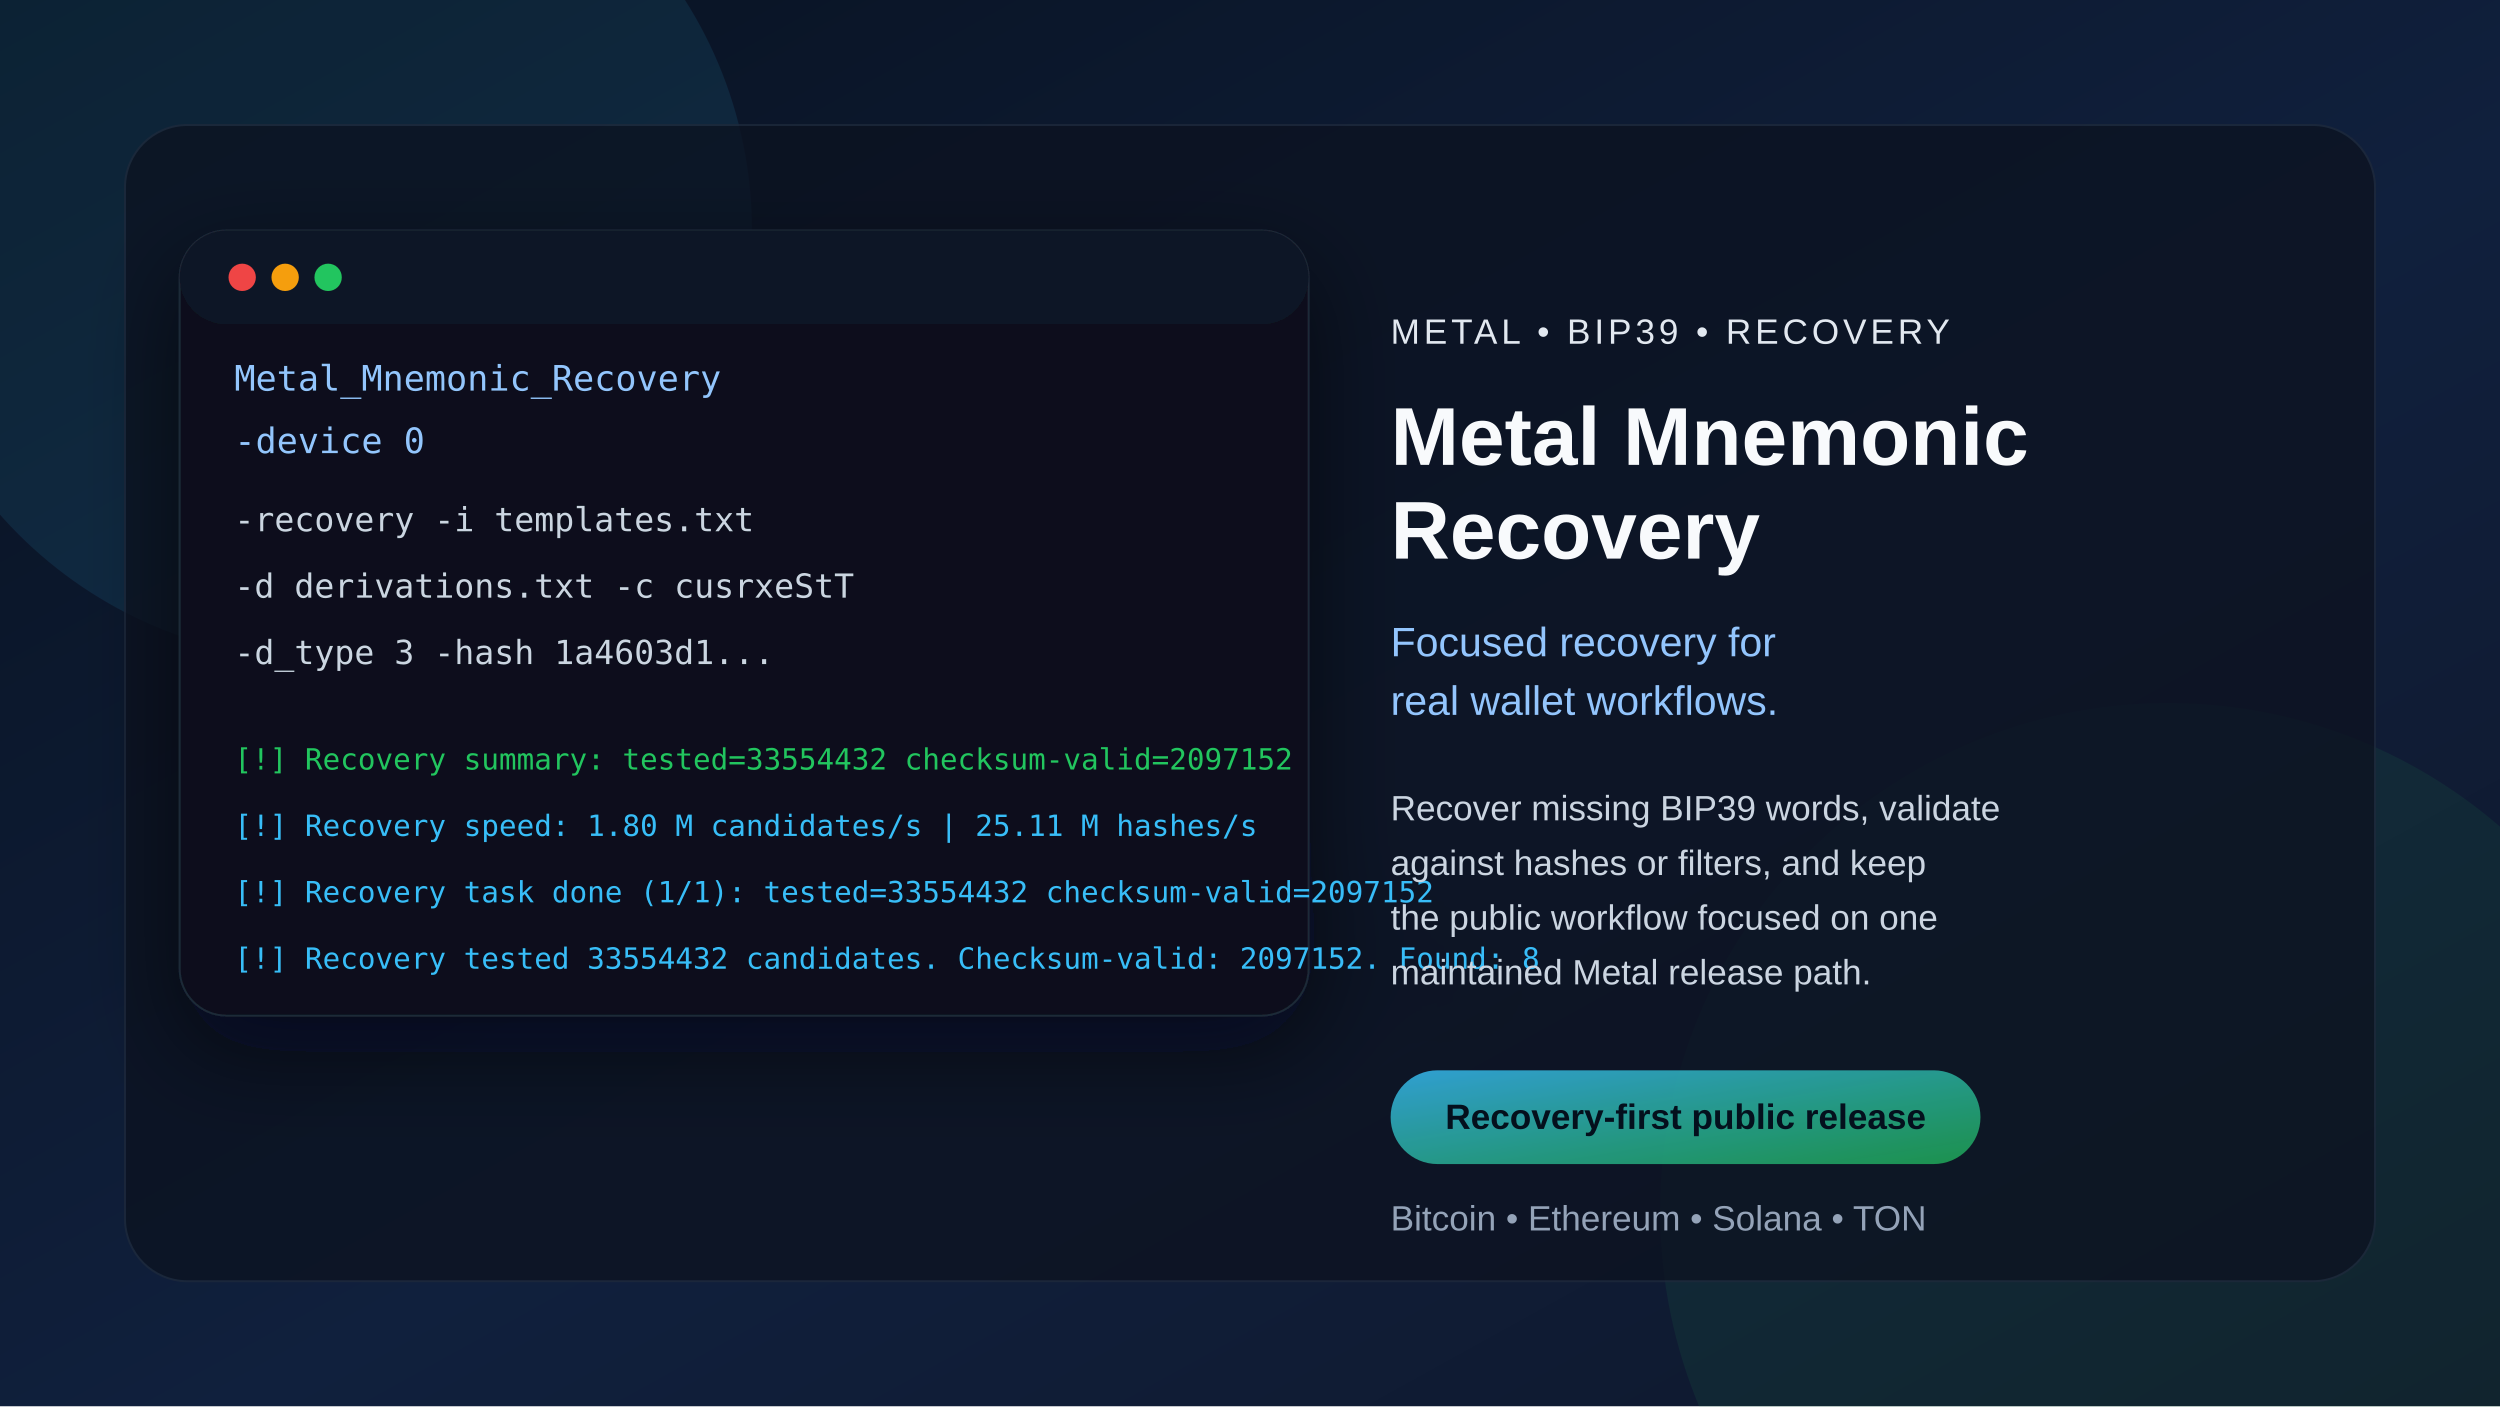
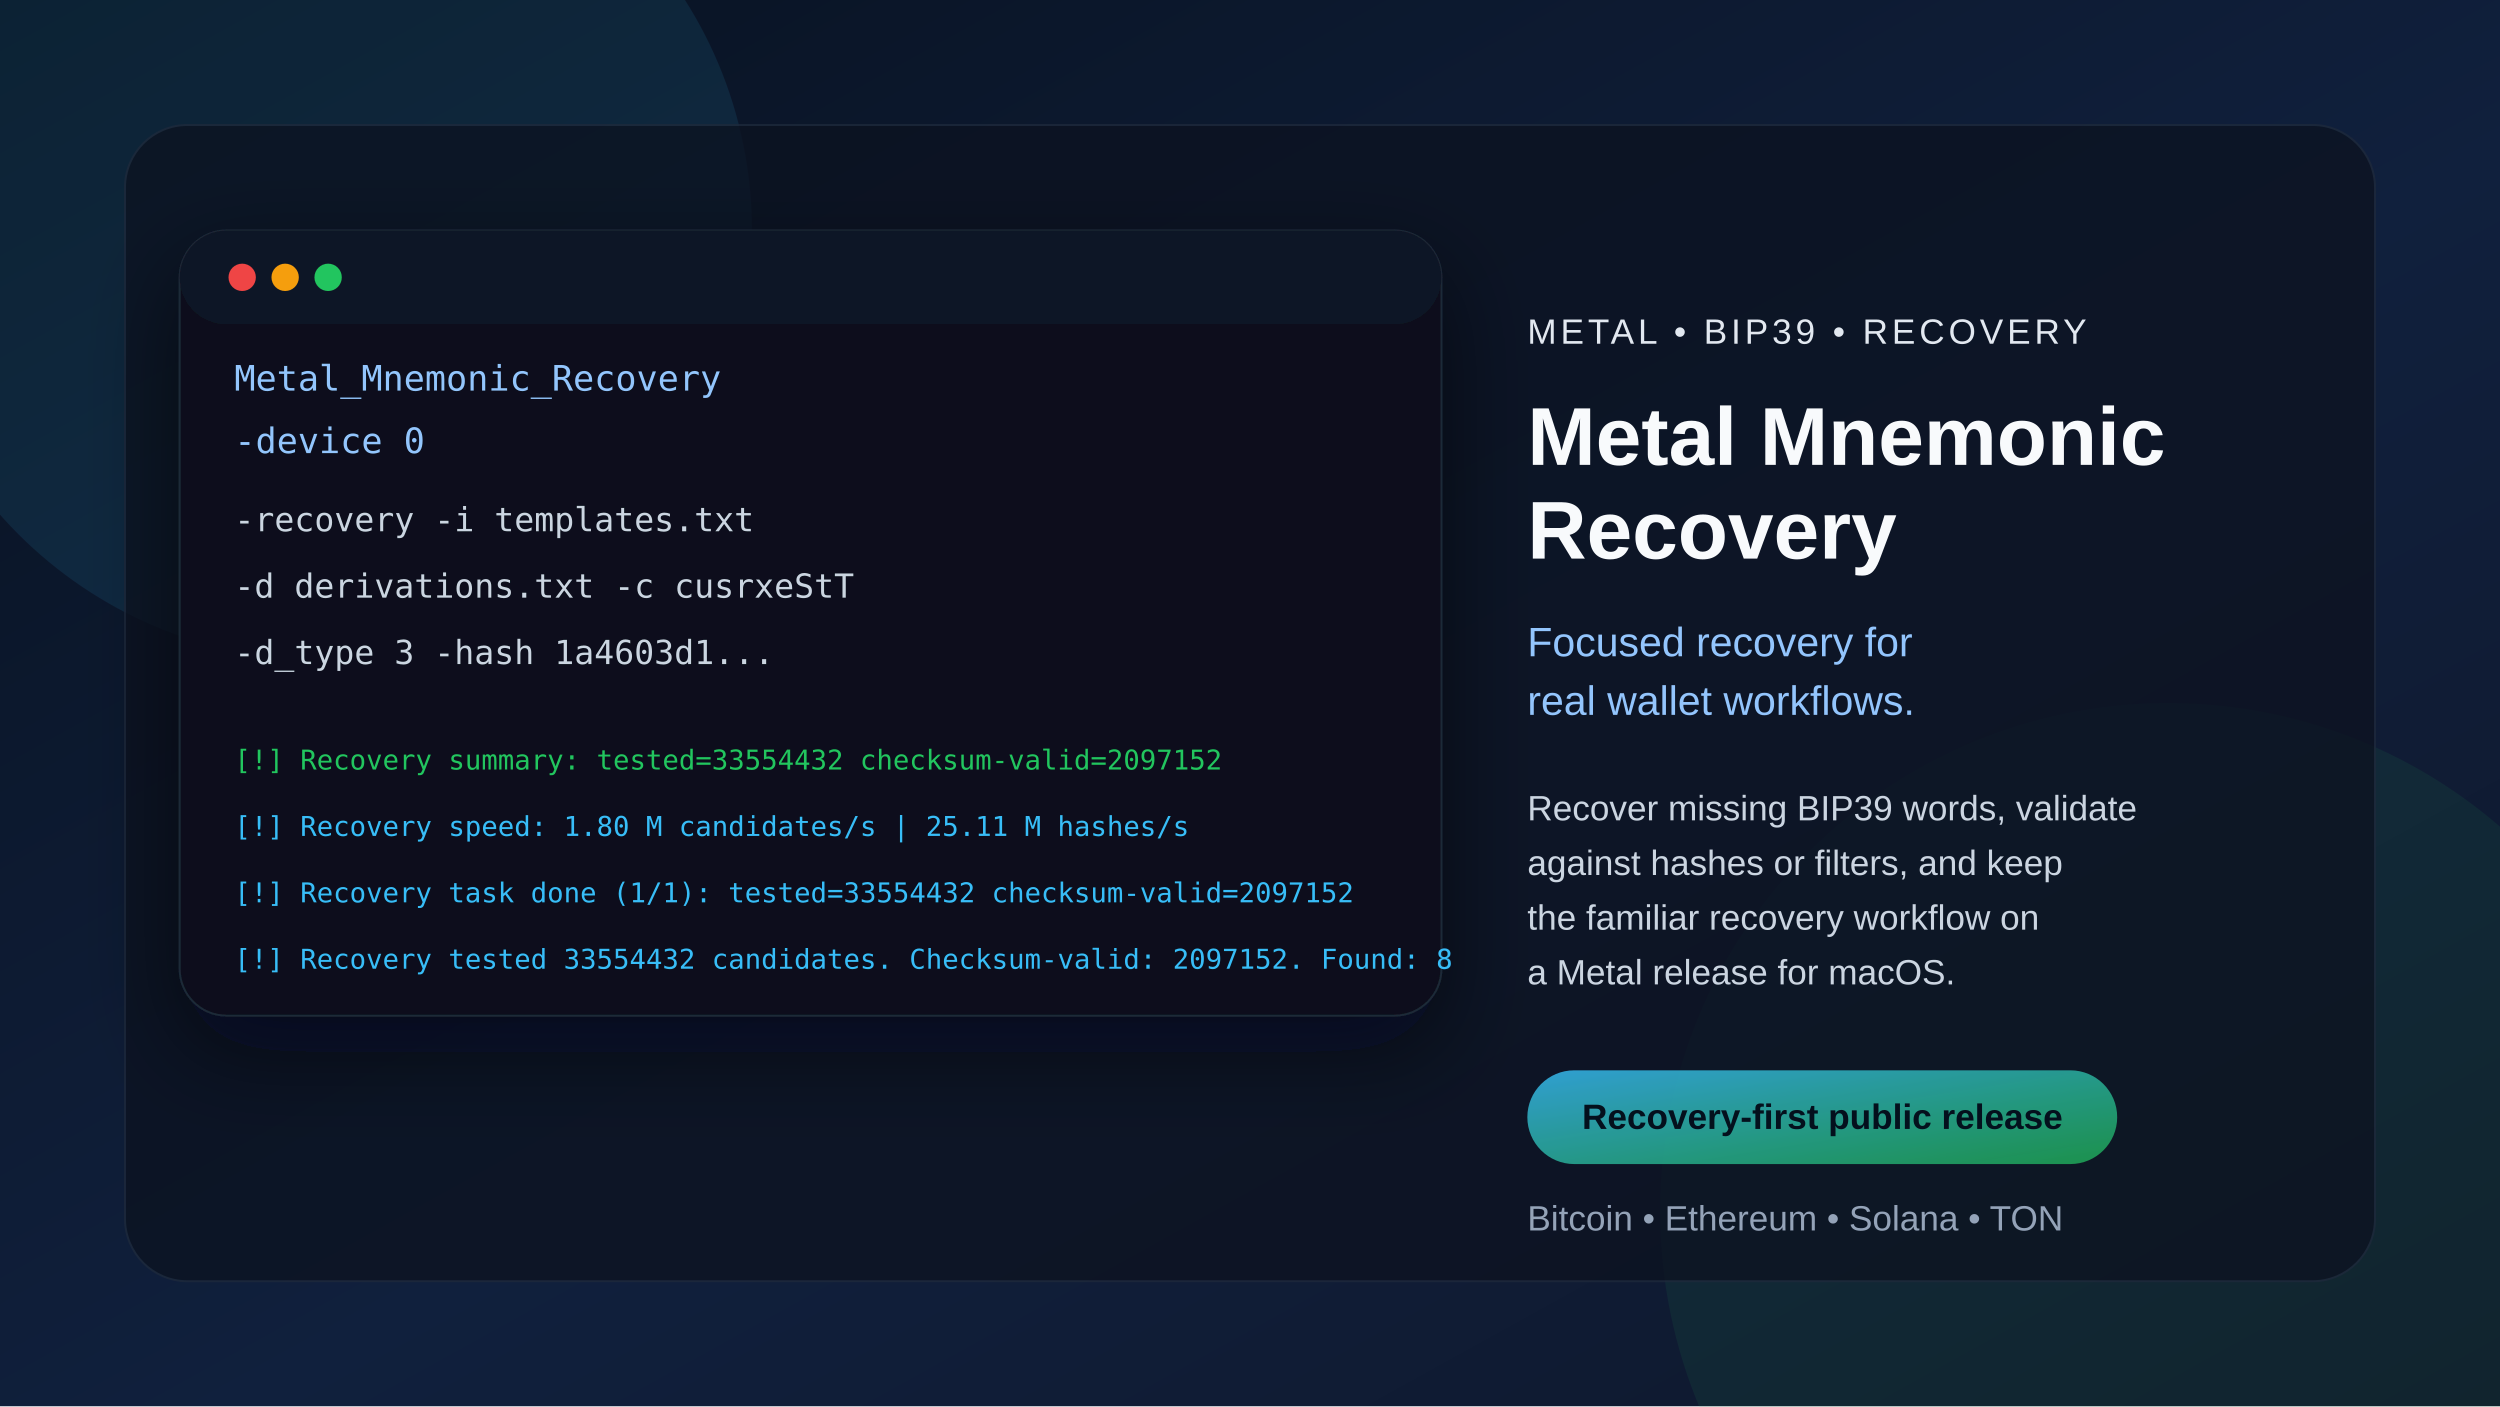
<svg xmlns="http://www.w3.org/2000/svg" width="1280" height="720" viewBox="0 0 1280 720" role="img" aria-labelledby="title desc">
  <defs>
    <linearGradient id="bg" x1="0" y1="0" x2="1" y2="1">
      <stop offset="0%" stop-color="#08111f" />
      <stop offset="55%" stop-color="#10203d" />
      <stop offset="100%" stop-color="#0f172a" />
    </linearGradient>
    <linearGradient id="panelGlow" x1="0" y1="0" x2="1" y2="1">
      <stop offset="0%" stop-color="#38bdf8" stop-opacity="0.82" />
      <stop offset="100%" stop-color="#22c55e" stop-opacity="0.70" />
    </linearGradient>
    <filter id="shadow" x="-20%" y="-20%" width="140%" height="140%">
      <feDropShadow dx="0" dy="18" stdDeviation="24" flood-color="#020617" flood-opacity="0.55" />
    </filter>
  </defs>
  <rect width="1280" height="720" fill="url(#bg)" />
  <circle cx="165" cy="118" r="220" fill="#38bdf8" opacity="0.10" />
  <circle cx="1110" cy="620" r="260" fill="#22c55e" opacity="0.08" />
  <rect x="64" y="64" width="1152" height="592" rx="32" fill="#0b1220" opacity="0.78" stroke="#1e293b" />
  <g filter="url(#shadow)">
-     <rect x="92" y="118" width="578" height="402" rx="24" fill="#0a0f1a" stroke="#1f2937" />
-     <rect x="92" y="118" width="578" height="48" rx="24" fill="#111827" />
+     <rect x="92" y="118" width="646" height="402" rx="24" fill="#0a0f1a" stroke="#1f2937" />
+     <rect x="92" y="118" width="646" height="48" rx="24" fill="#111827" />
    <circle cx="124" cy="142" r="7" fill="#ef4444" />
    <circle cx="146" cy="142" r="7" fill="#f59e0b" />
    <circle cx="168" cy="142" r="7" fill="#22c55e" />
    <text x="120" y="200" fill="#93c5fd" font-family="JetBrains Mono, Consolas, monospace" font-size="18">Metal_Mnemonic_Recovery</text>
    <text x="120" y="232" fill="#93c5fd" font-family="JetBrains Mono, Consolas, monospace" font-size="18">-device 0</text>
    <text x="120" y="272" fill="#cbd5e1" font-family="JetBrains Mono, Consolas, monospace" font-size="17">-recovery -i templates.txt</text>
    <text x="120" y="306" fill="#cbd5e1" font-family="JetBrains Mono, Consolas, monospace" font-size="17">-d derivations.txt -c cusrxeStT</text>
    <text x="120" y="340" fill="#cbd5e1" font-family="JetBrains Mono, Consolas, monospace" font-size="17">-d_type 3 -hash 1a4603d1...</text>
-     <text x="120" y="394" fill="#22c55e" font-family="JetBrains Mono, Consolas, monospace" font-size="15">[!] Recovery summary: tested=33554432 checksum-valid=2097152</text>
-     <text x="120" y="428" fill="#38bdf8" font-family="JetBrains Mono, Consolas, monospace" font-size="15">[!] Recovery speed: 1.80 M candidates/s | 25.11 M hashes/s</text>
-     <text x="120" y="462" fill="#38bdf8" font-family="JetBrains Mono, Consolas, monospace" font-size="15">[!] Recovery task done (1/1): tested=33554432 checksum-valid=2097152</text>
-     <text x="120" y="496" fill="#38bdf8" font-family="JetBrains Mono, Consolas, monospace" font-size="15">[!] Recovery tested 33554432 candidates. Checksum-valid: 2097152. Found: 8</text>
+     <text x="120" y="394" fill="#22c55e" font-family="JetBrains Mono, Consolas, monospace" font-size="14">[!] Recovery summary: tested=33554432 checksum-valid=2097152</text>
+     <text x="120" y="428" fill="#38bdf8" font-family="JetBrains Mono, Consolas, monospace" font-size="14">[!] Recovery speed: 1.80 M candidates/s | 25.11 M hashes/s</text>
+     <text x="120" y="462" fill="#38bdf8" font-family="JetBrains Mono, Consolas, monospace" font-size="14">[!] Recovery task done (1/1): tested=33554432 checksum-valid=2097152</text>
+     <text x="120" y="496" fill="#38bdf8" font-family="JetBrains Mono, Consolas, monospace" font-size="14">[!] Recovery tested 33554432 candidates. Checksum-valid: 2097152. Found: 8</text>
  </g>
  <g>
-     <text x="712" y="176" fill="#e2e8f0" font-family="Segoe UI, Arial, sans-serif" font-size="18" letter-spacing="2">METAL • BIP39 • RECOVERY</text>
-     <text x="712" y="238" fill="#f8fafc" font-family="Segoe UI, Arial, sans-serif" font-size="42" font-weight="700">Metal Mnemonic</text>
-     <text x="712" y="286" fill="#f8fafc" font-family="Segoe UI, Arial, sans-serif" font-size="42" font-weight="700">Recovery</text>
-     <text x="712" y="336" fill="#93c5fd" font-family="Segoe UI, Arial, sans-serif" font-size="21">Focused recovery for</text>
-     <text x="712" y="366" fill="#93c5fd" font-family="Segoe UI, Arial, sans-serif" font-size="21">real wallet workflows.</text>
-     <text x="712" y="420" fill="#cbd5e1" font-family="Segoe UI, Arial, sans-serif" font-size="18">Recover missing BIP39 words, validate</text>
-     <text x="712" y="448" fill="#cbd5e1" font-family="Segoe UI, Arial, sans-serif" font-size="18">against hashes or filters, and keep</text>
-     <text x="712" y="476" fill="#cbd5e1" font-family="Segoe UI, Arial, sans-serif" font-size="18">the public workflow focused on one</text>
-     <text x="712" y="504" fill="#cbd5e1" font-family="Segoe UI, Arial, sans-serif" font-size="18">maintained Metal release path.</text>
-     <rect x="712" y="548" width="302" height="48" rx="24" fill="url(#panelGlow)" />
-     <text x="740" y="578" fill="#04101d" font-family="Segoe UI, Arial, sans-serif" font-size="18" font-weight="700">Recovery-first public release</text>
-     <text x="712" y="630" fill="#94a3b8" font-family="Segoe UI, Arial, sans-serif" font-size="18">Bitcoin • Ethereum • Solana • TON</text>
+     <text x="782" y="176" fill="#e2e8f0" font-family="Segoe UI, Arial, sans-serif" font-size="18" letter-spacing="2">METAL • BIP39 • RECOVERY</text>
+     <text x="782" y="238" fill="#f8fafc" font-family="Segoe UI, Arial, sans-serif" font-size="42" font-weight="700">Metal Mnemonic</text>
+     <text x="782" y="286" fill="#f8fafc" font-family="Segoe UI, Arial, sans-serif" font-size="42" font-weight="700">Recovery</text>
+     <text x="782" y="336" fill="#93c5fd" font-family="Segoe UI, Arial, sans-serif" font-size="21">Focused recovery for</text>
+     <text x="782" y="366" fill="#93c5fd" font-family="Segoe UI, Arial, sans-serif" font-size="21">real wallet workflows.</text>
+     <text x="782" y="420" fill="#cbd5e1" font-family="Segoe UI, Arial, sans-serif" font-size="18">Recover missing BIP39 words, validate</text>
+     <text x="782" y="448" fill="#cbd5e1" font-family="Segoe UI, Arial, sans-serif" font-size="18">against hashes or filters, and keep</text>
+     <text x="782" y="476" fill="#cbd5e1" font-family="Segoe UI, Arial, sans-serif" font-size="18">the familiar recovery workflow on</text>
+     <text x="782" y="504" fill="#cbd5e1" font-family="Segoe UI, Arial, sans-serif" font-size="18">a Metal release for macOS.</text>
+     <rect x="782" y="548" width="302" height="48" rx="24" fill="url(#panelGlow)" />
+     <text x="810" y="578" fill="#04101d" font-family="Segoe UI, Arial, sans-serif" font-size="18" font-weight="700">Recovery-first public release</text>
+     <text x="782" y="630" fill="#94a3b8" font-family="Segoe UI, Arial, sans-serif" font-size="18">Bitcoin • Ethereum • Solana • TON</text>
  </g>
</svg>
